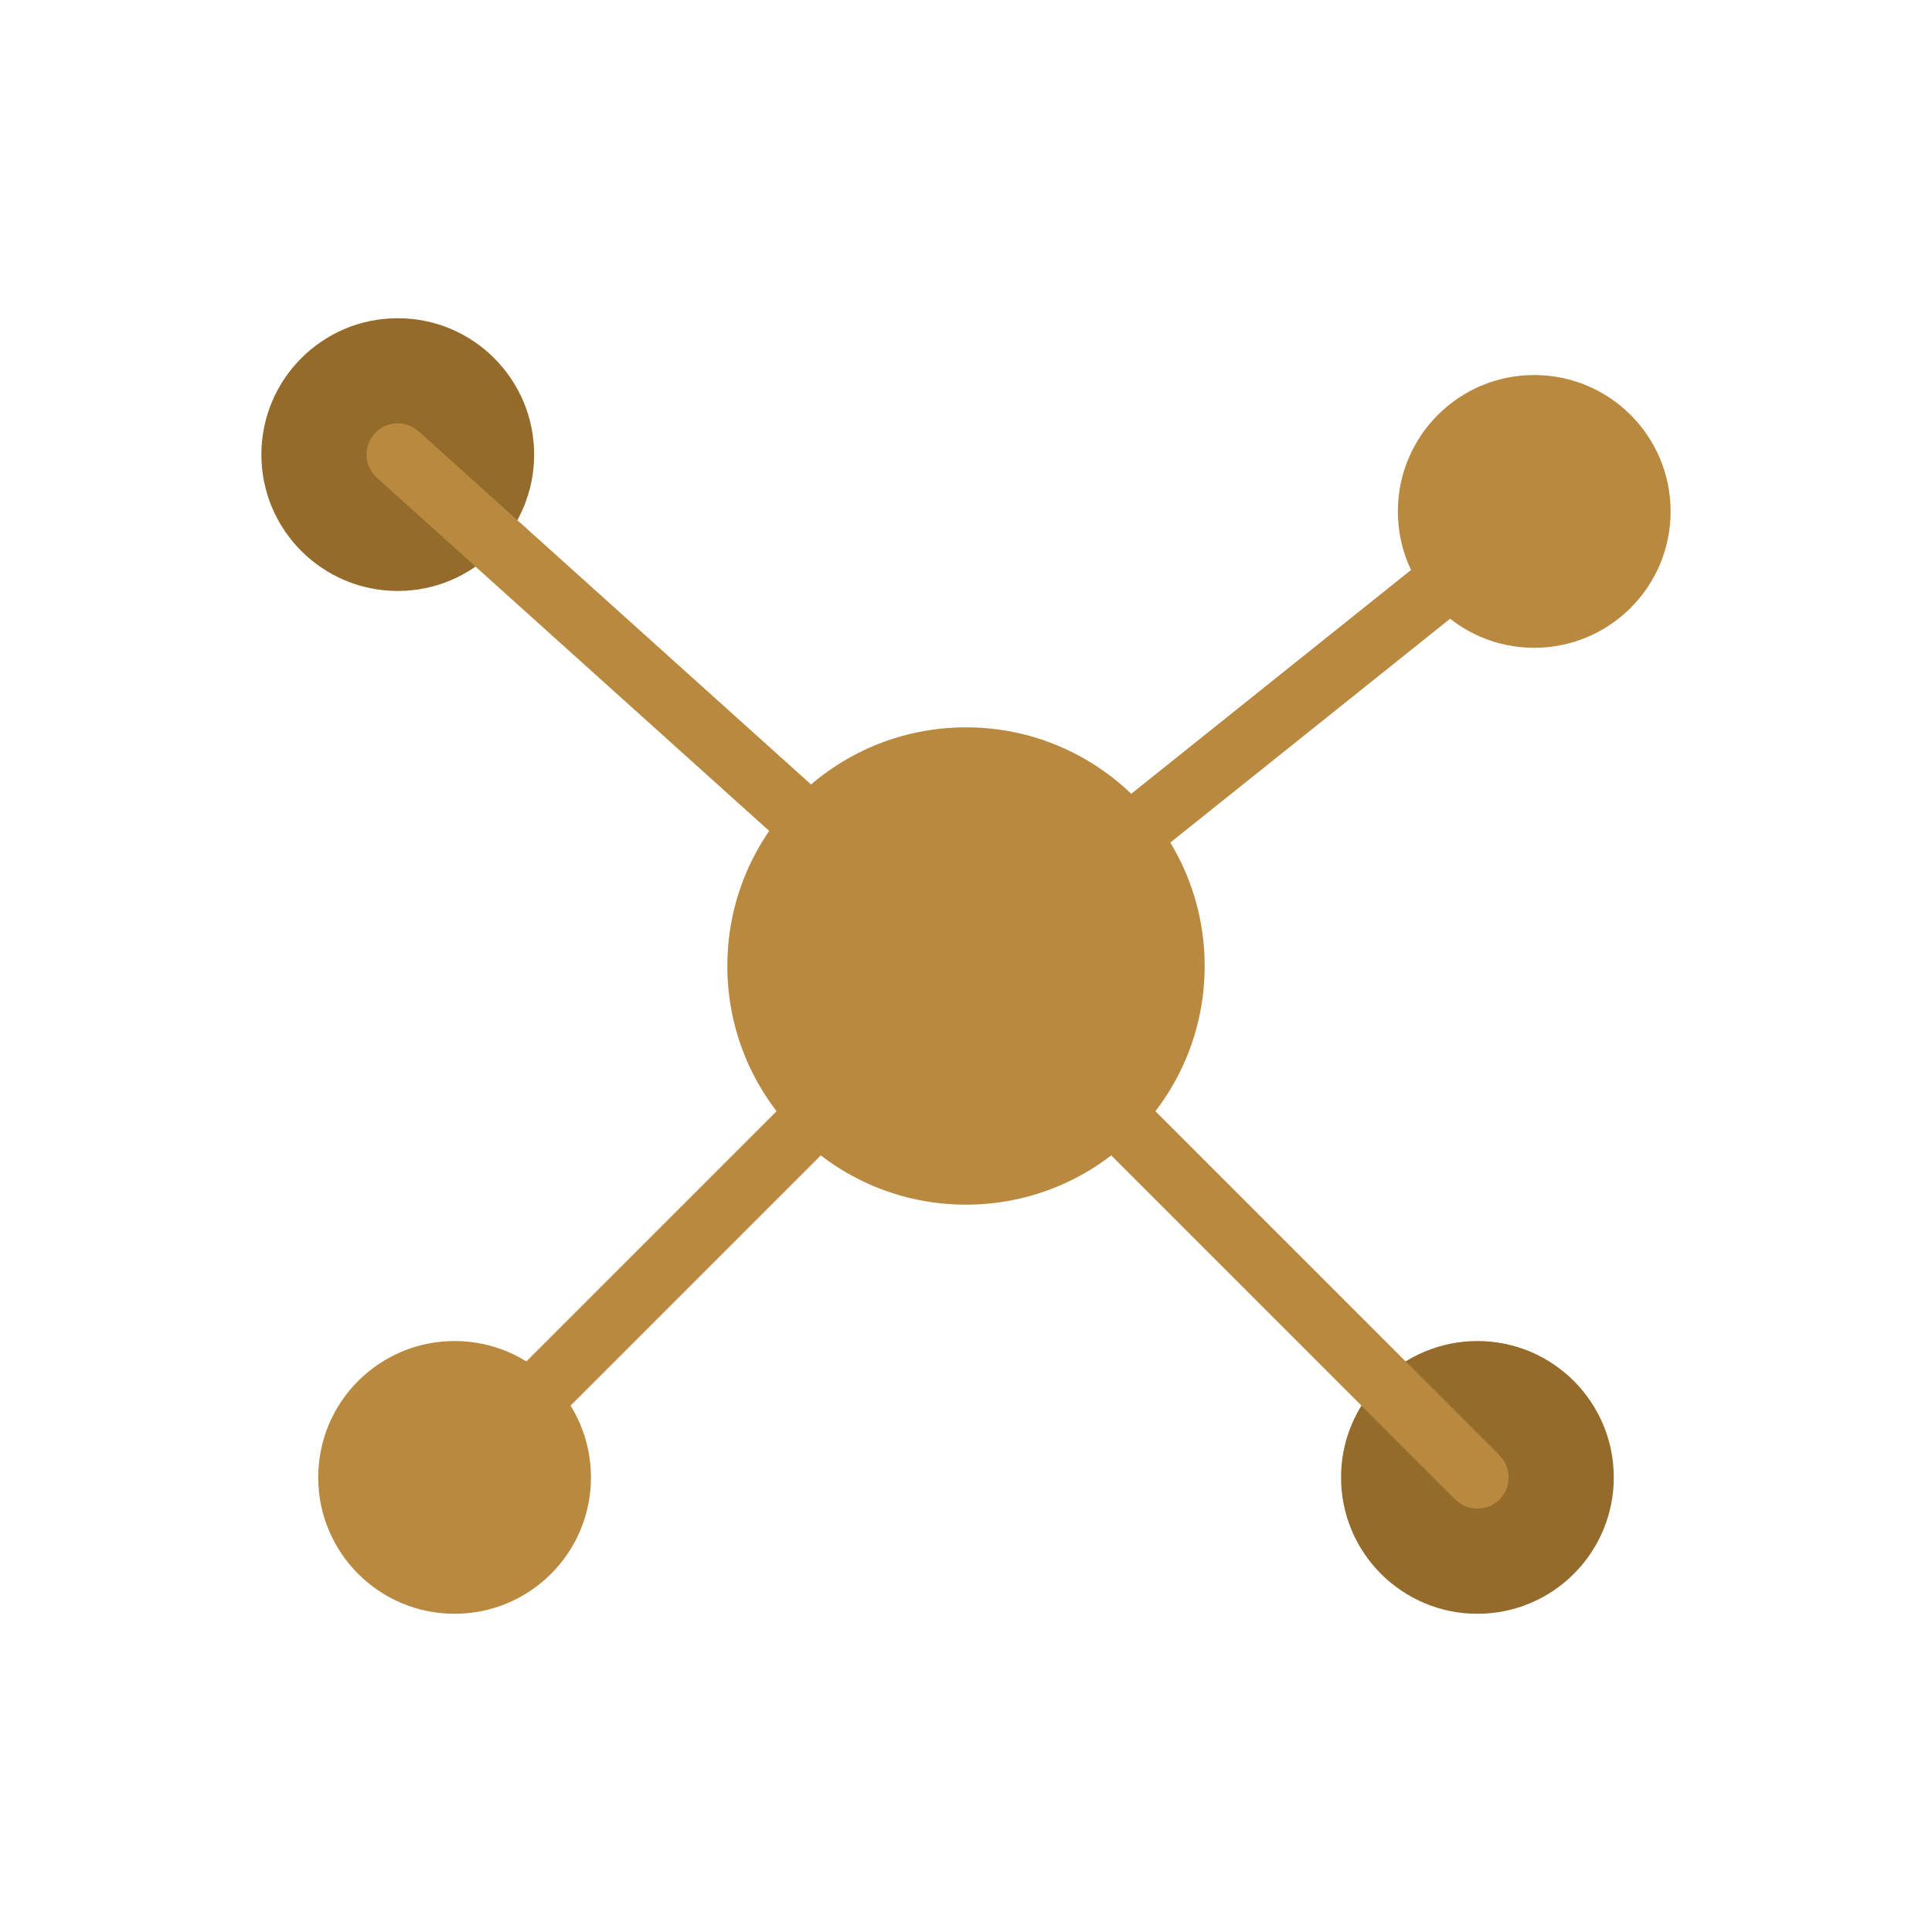
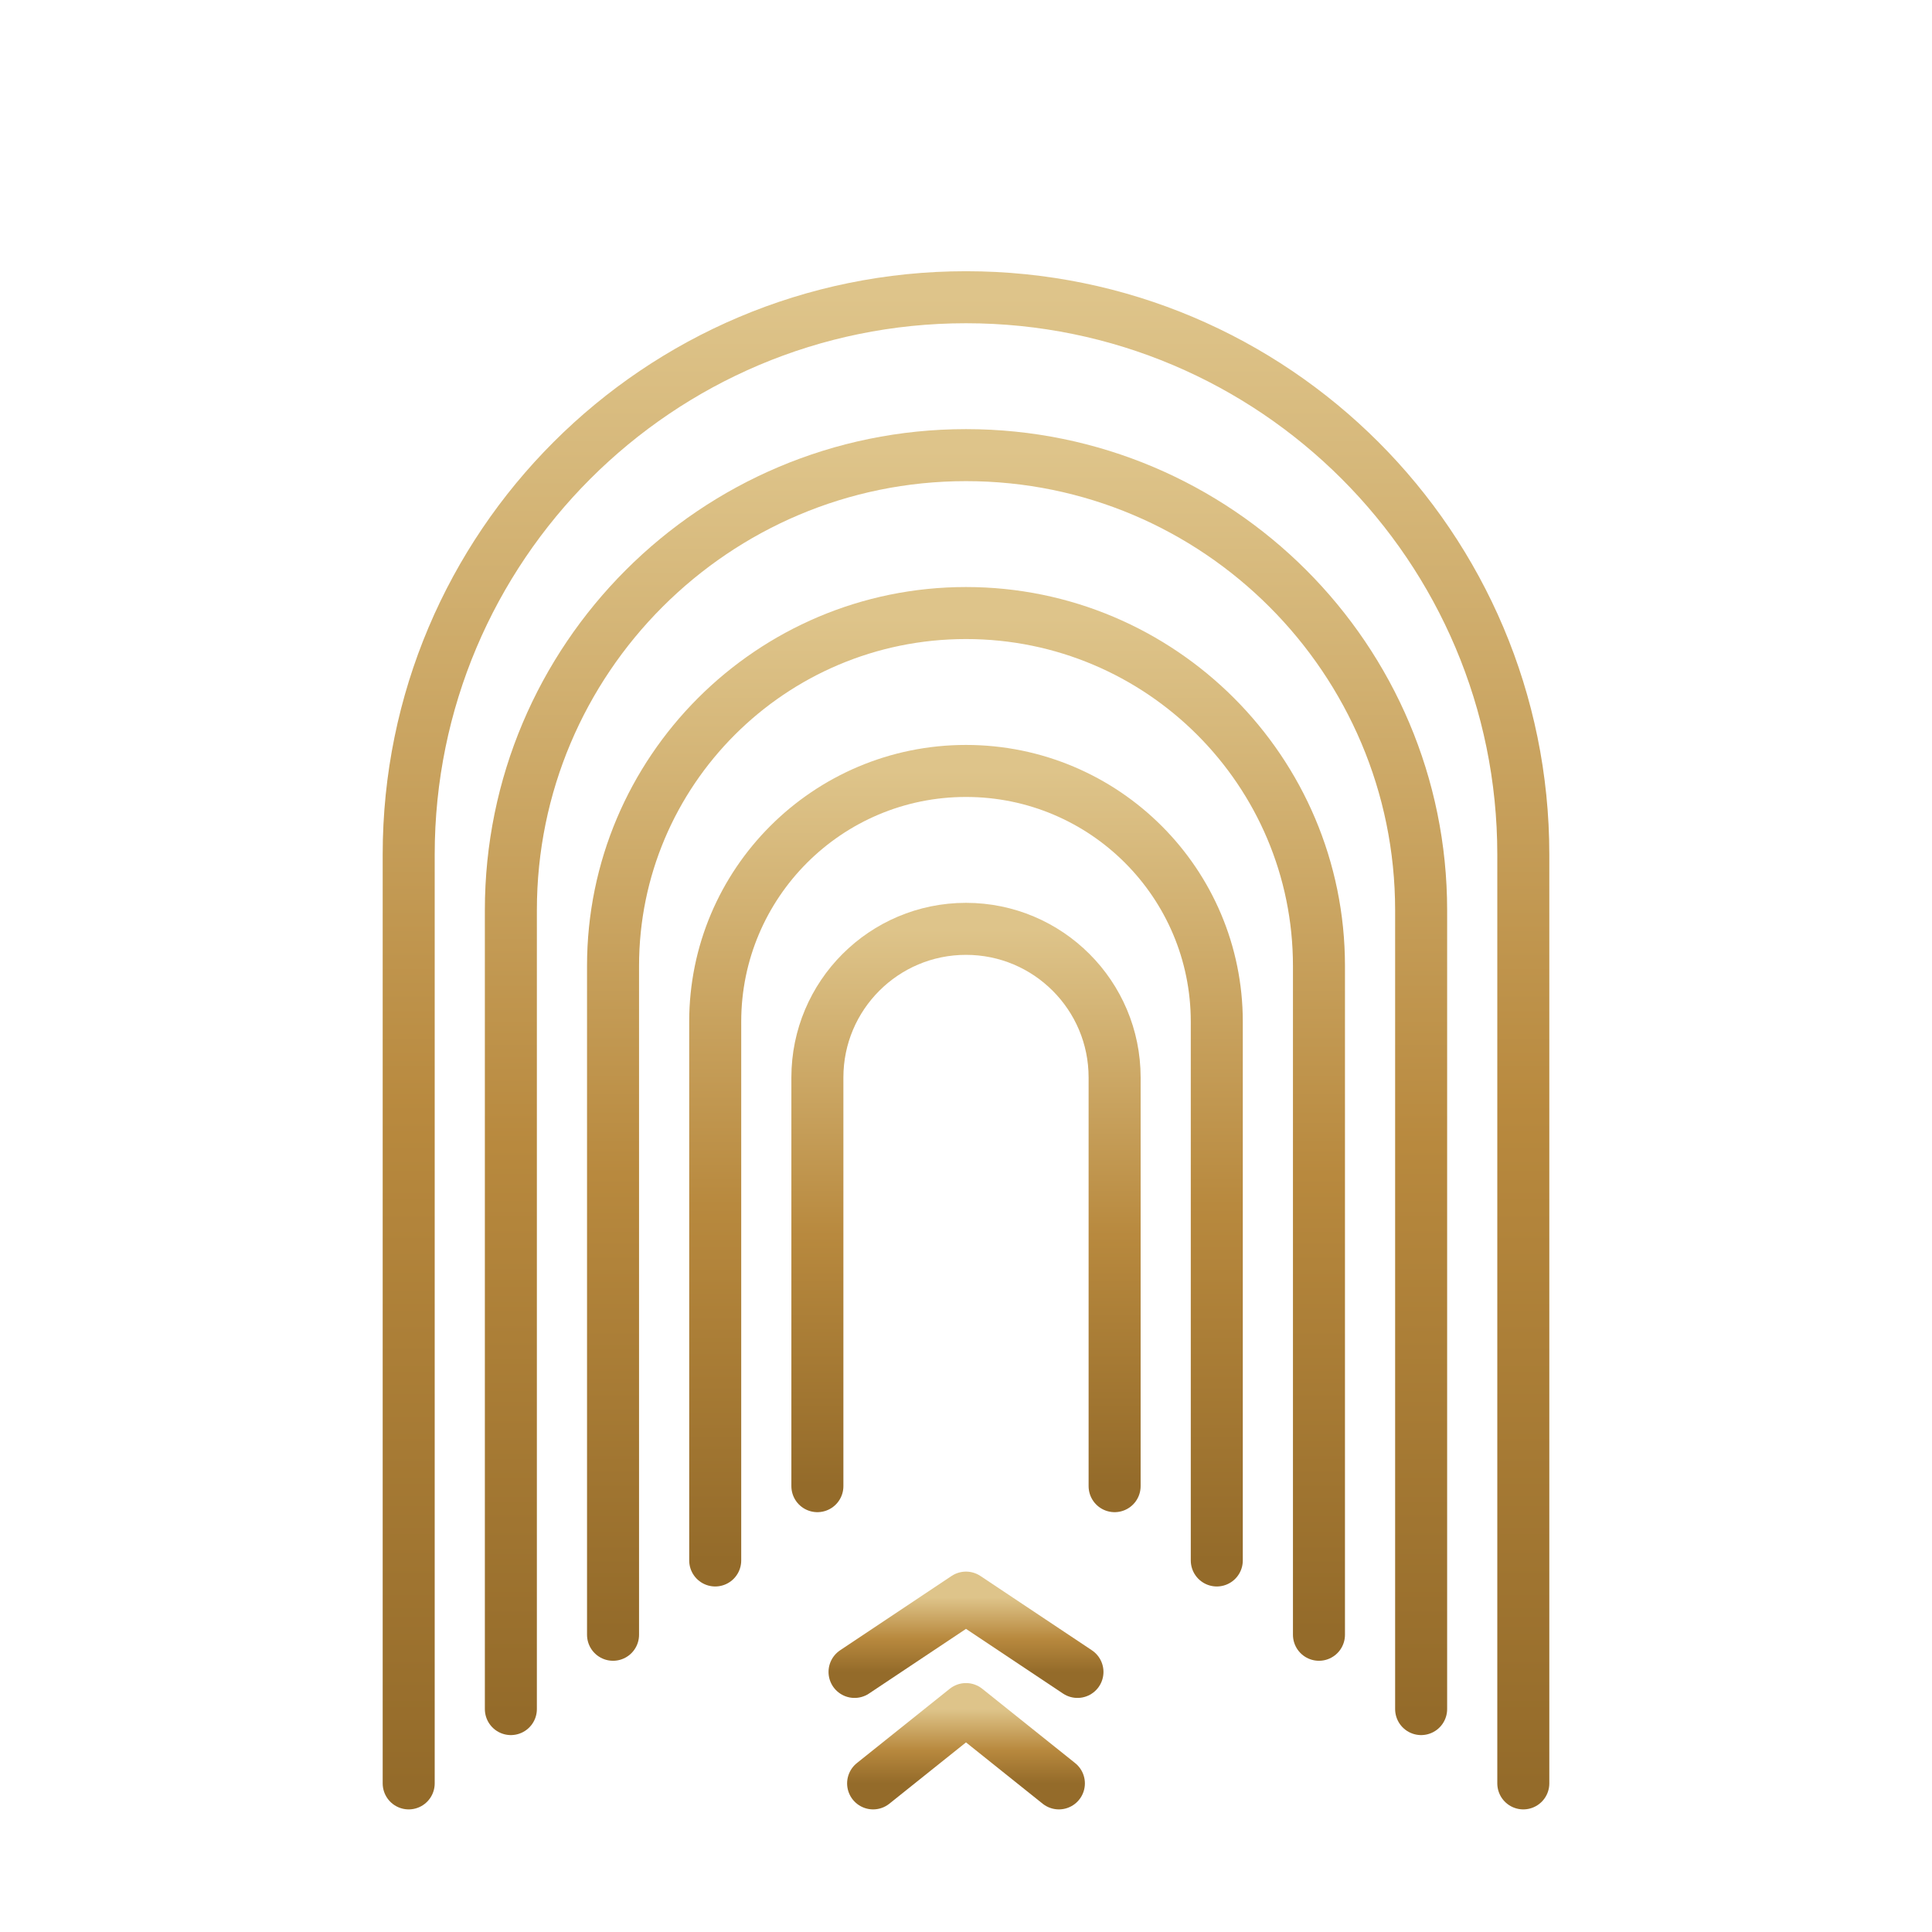
- <svg xmlns="http://www.w3.org/2000/svg" viewBox="0 0 34 34">
-   <circle cx="17" cy="17" r="4.2" fill="#B8893E" />
-   <circle cx="7" cy="8" r="2.4" fill="#946B2A" />
-   <circle cx="27" cy="9" r="2.4" fill="#B8893E" />
-   <circle cx="8" cy="26" r="2.4" fill="#B8893E" />
-   <circle cx="26" cy="26" r="2.4" fill="#946B2A" />
-   <path d="M17 17 L7 8 M17 17 L27 9 M17 17 L8 26 M17 17 L26 26" stroke="#B8893E" stroke-width="1.1" stroke-linecap="round" />
+ <svg xmlns="http://www.w3.org/2000/svg" viewBox="0 0 80 104" width="64" height="64" fill="none">
+   <defs>
+     <linearGradient id="g" x1="0" y1="0" x2="0" y2="1">
+       <stop offset="0" stop-color="#DEC48A" />
+       <stop offset="0.55" stop-color="#B8893E" />
+       <stop offset="1" stop-color="#946B2A" />
+     </linearGradient>
+   </defs>
+   <g stroke="url(#g)" stroke-width="2.8" stroke-linecap="round" stroke-linejoin="round" fill="none">
+     <path d="M10 96 L10 46 A30 30 0 0 1 70 46 L70 96" />
+     <path d="M15.5 92 L15.5 49 A24.5 24.5 0 0 1 64.5 49 L64.5 92" />
+     <path d="M21 88 L21 52 A19 19 0 0 1 59 52 L59 88" />
+     <path d="M26.5 84 L26.5 55 A13.5 13.5 0 0 1 53.5 55 L53.5 84" />
+     <path d="M32 80 L32 58 A8 8 0 0 1 48 58 L48 80" />
+     <path d="M40 62 L40 74" />
+     <path d="M34 90 L40 86 L46 90" />
+     <path d="M35 96 L40 92 L45 96" />
+   </g>
</svg>
